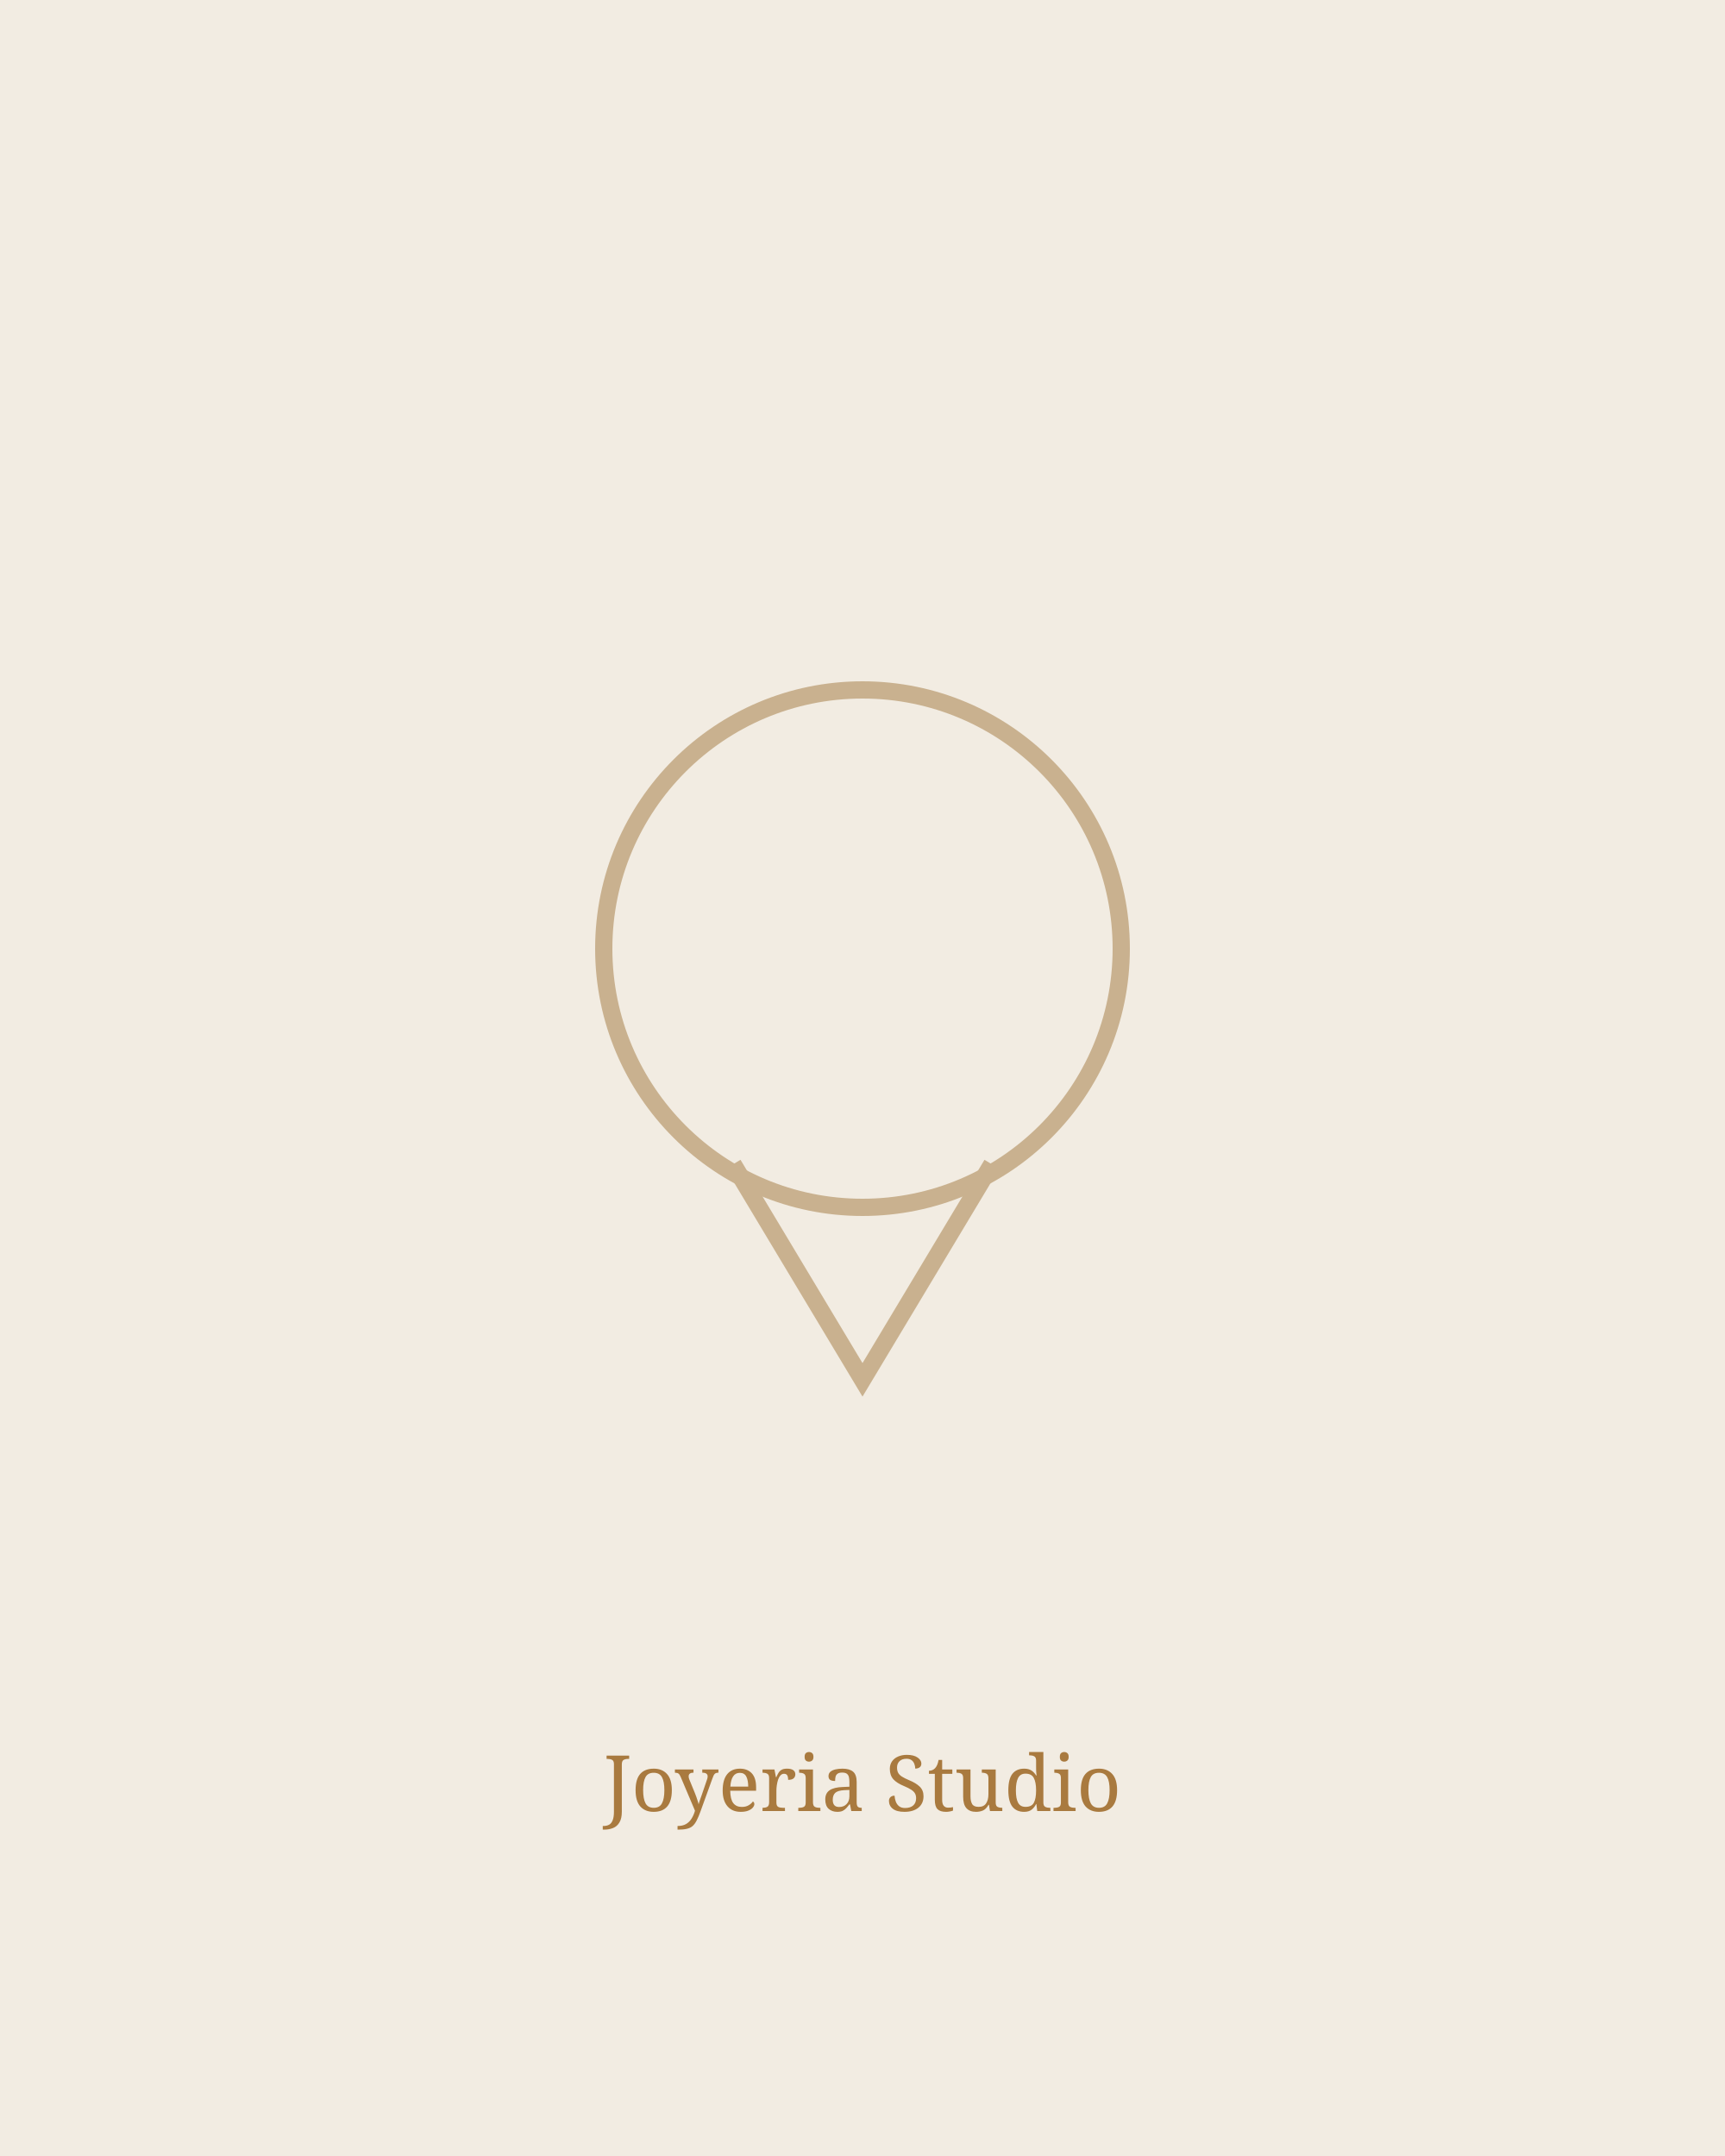
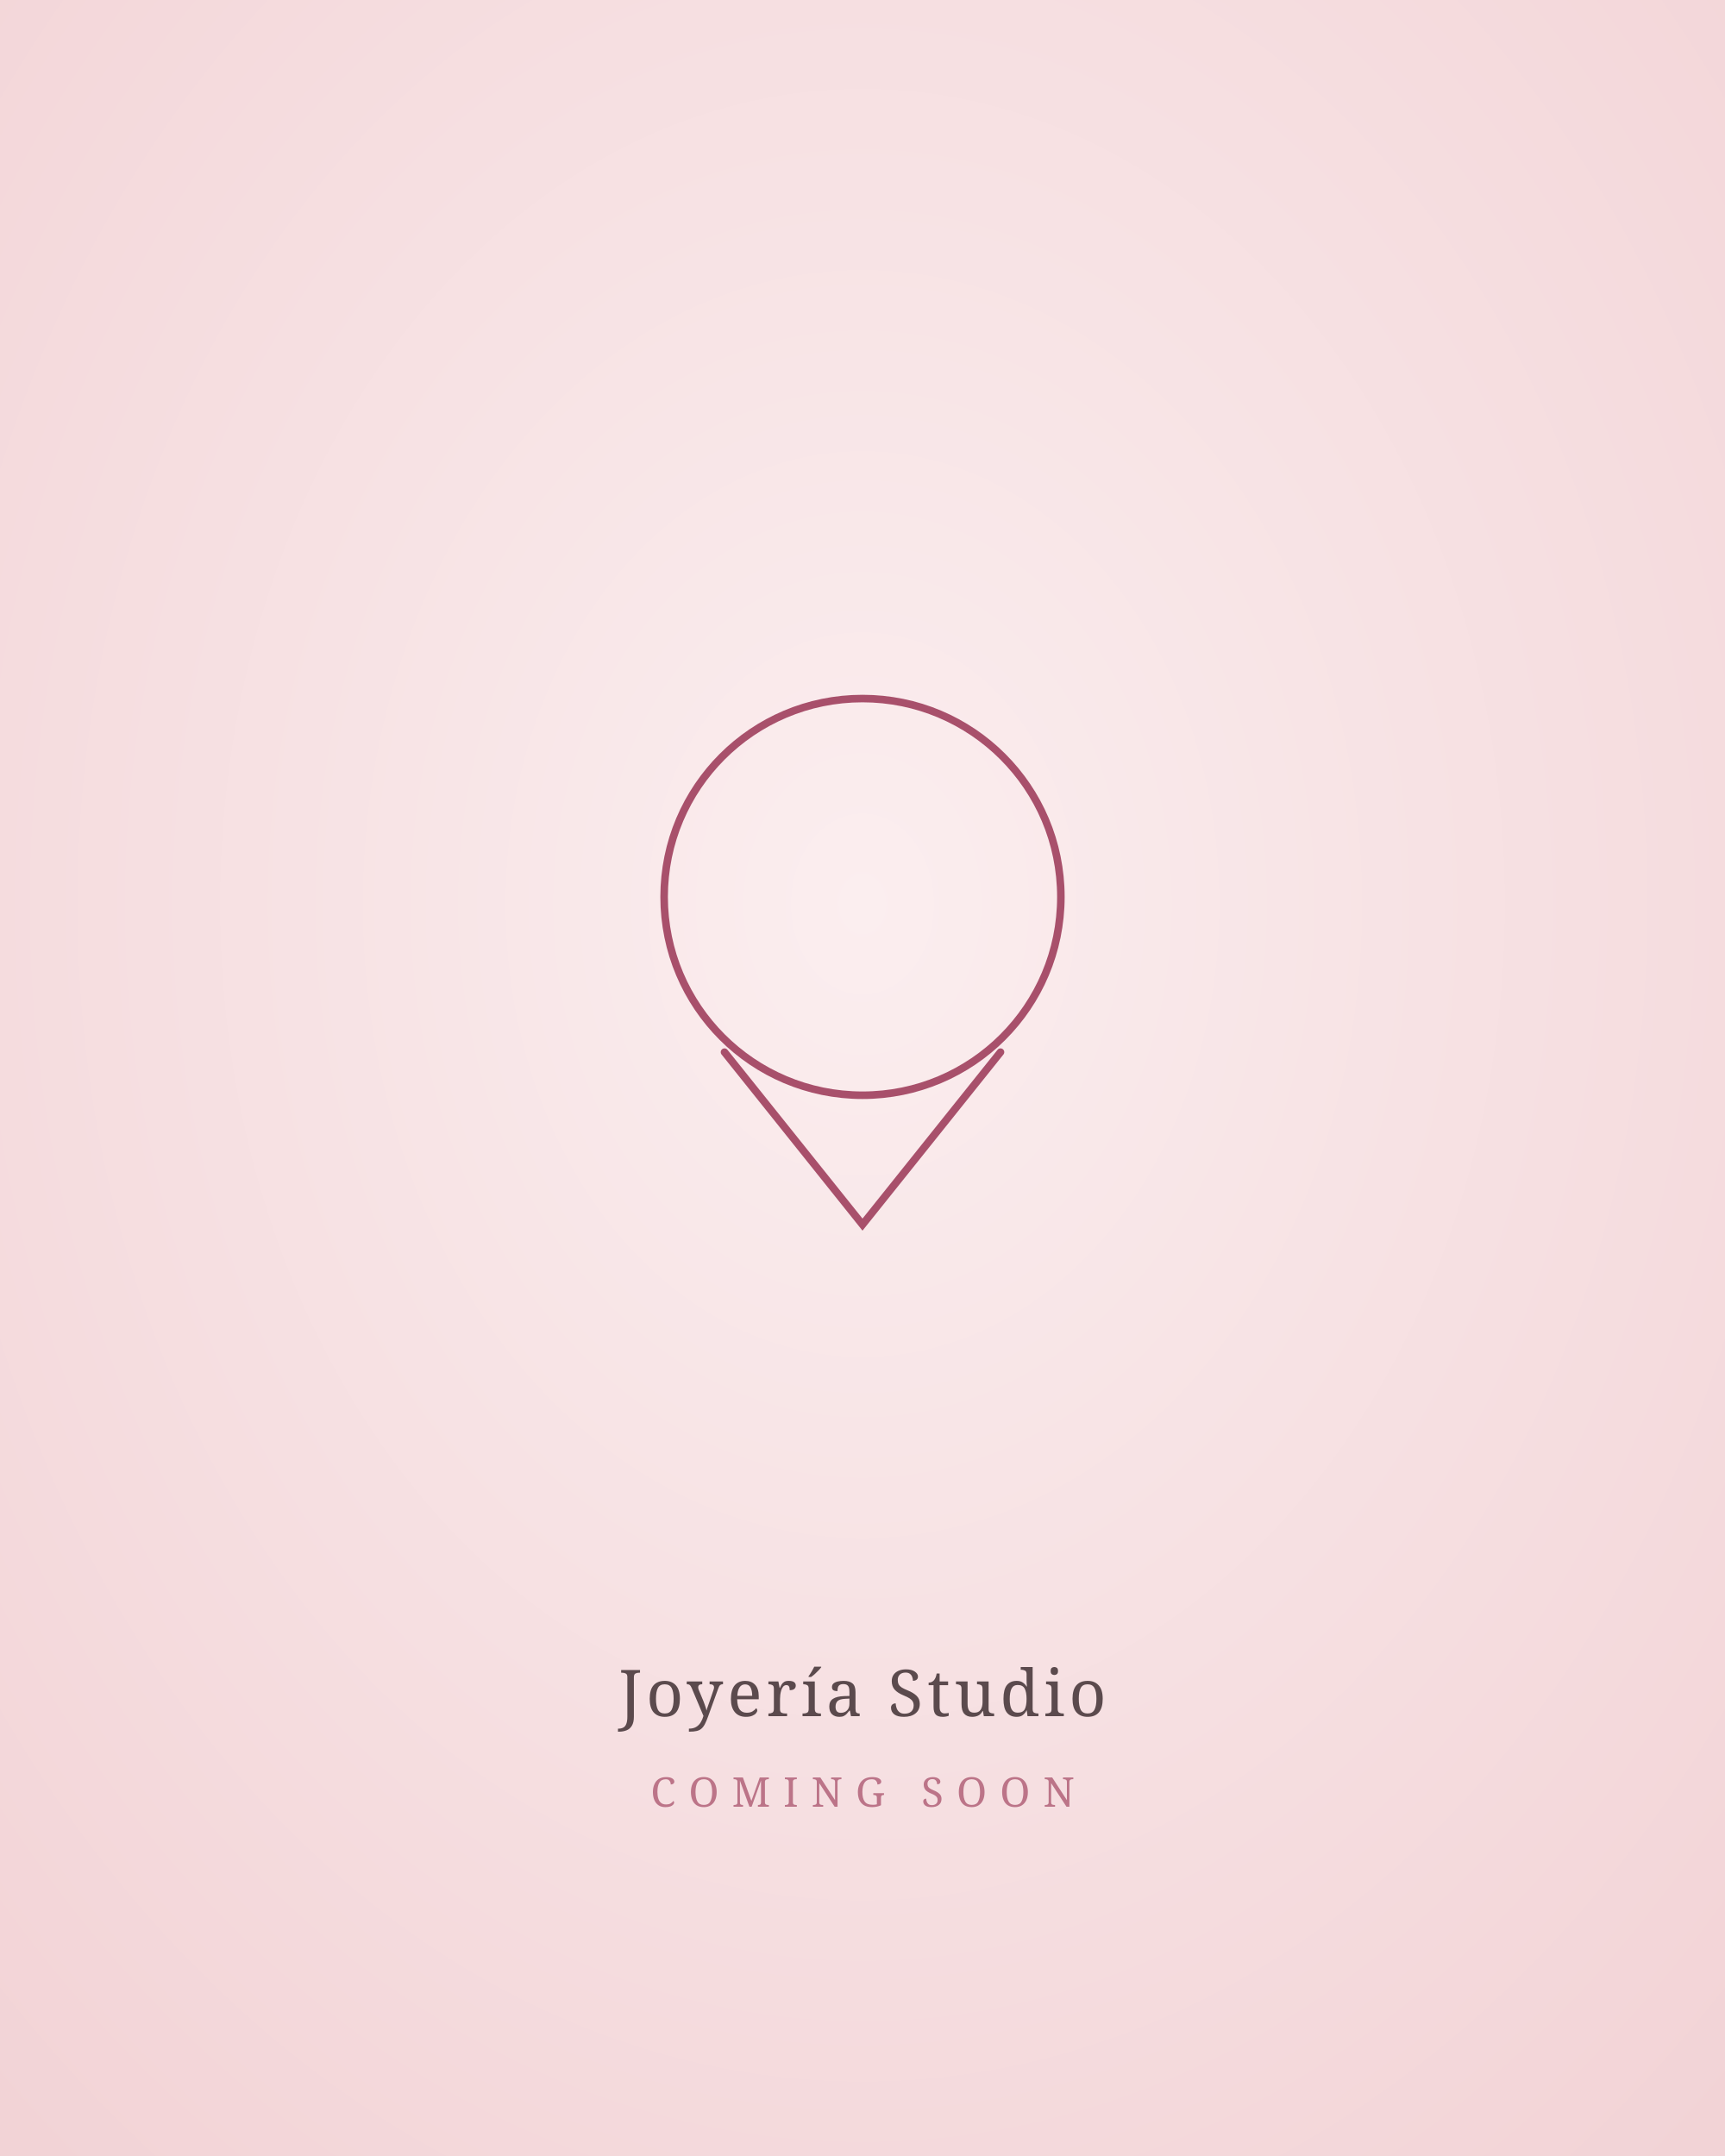
<svg xmlns="http://www.w3.org/2000/svg" width="400" height="500" viewBox="0 0 400 500">
-   <rect width="400" height="500" fill="#f2ece2" />
-   <circle cx="200" cy="220" r="60" fill="none" stroke="#c9b18f" stroke-width="4" />
-   <path d="M170 270 L200 320 L230 270" fill="none" stroke="#c9b18f" stroke-width="4" />
-   <text x="200" y="420" text-anchor="middle" font-family="serif" font-size="18" fill="#a97a3f">Joyeria Studio</text>
+   <defs>
+     <radialGradient id="bg-placeholder" cx="50%" cy="42%" r="75%">
+       <stop offset="0%" stop-color="#fbeeef" />
+       <stop offset="100%" stop-color="#f2d3d6" />
+     </radialGradient>
+   </defs>
+   <rect width="400" height="500" fill="url(#bg-placeholder)" />
+   <g stroke="#a8506b" stroke-width="1.75" fill="none" stroke-linecap="round">
+     <circle cx="200" cy="208" r="46" />
+     <path d="M168 244 L200 284 L232 244" />
+   </g>
+   <text x="200" y="398" text-anchor="middle" font-family="Georgia, serif" font-size="15" letter-spacing="1" fill="#5b4a4d">Joyería Studio</text>
+   <text x="200" y="419" text-anchor="middle" font-family="Georgia, serif" font-size="9.5" letter-spacing="3" fill="#a8506b" opacity="0.75">COMING SOON</text>
</svg>
